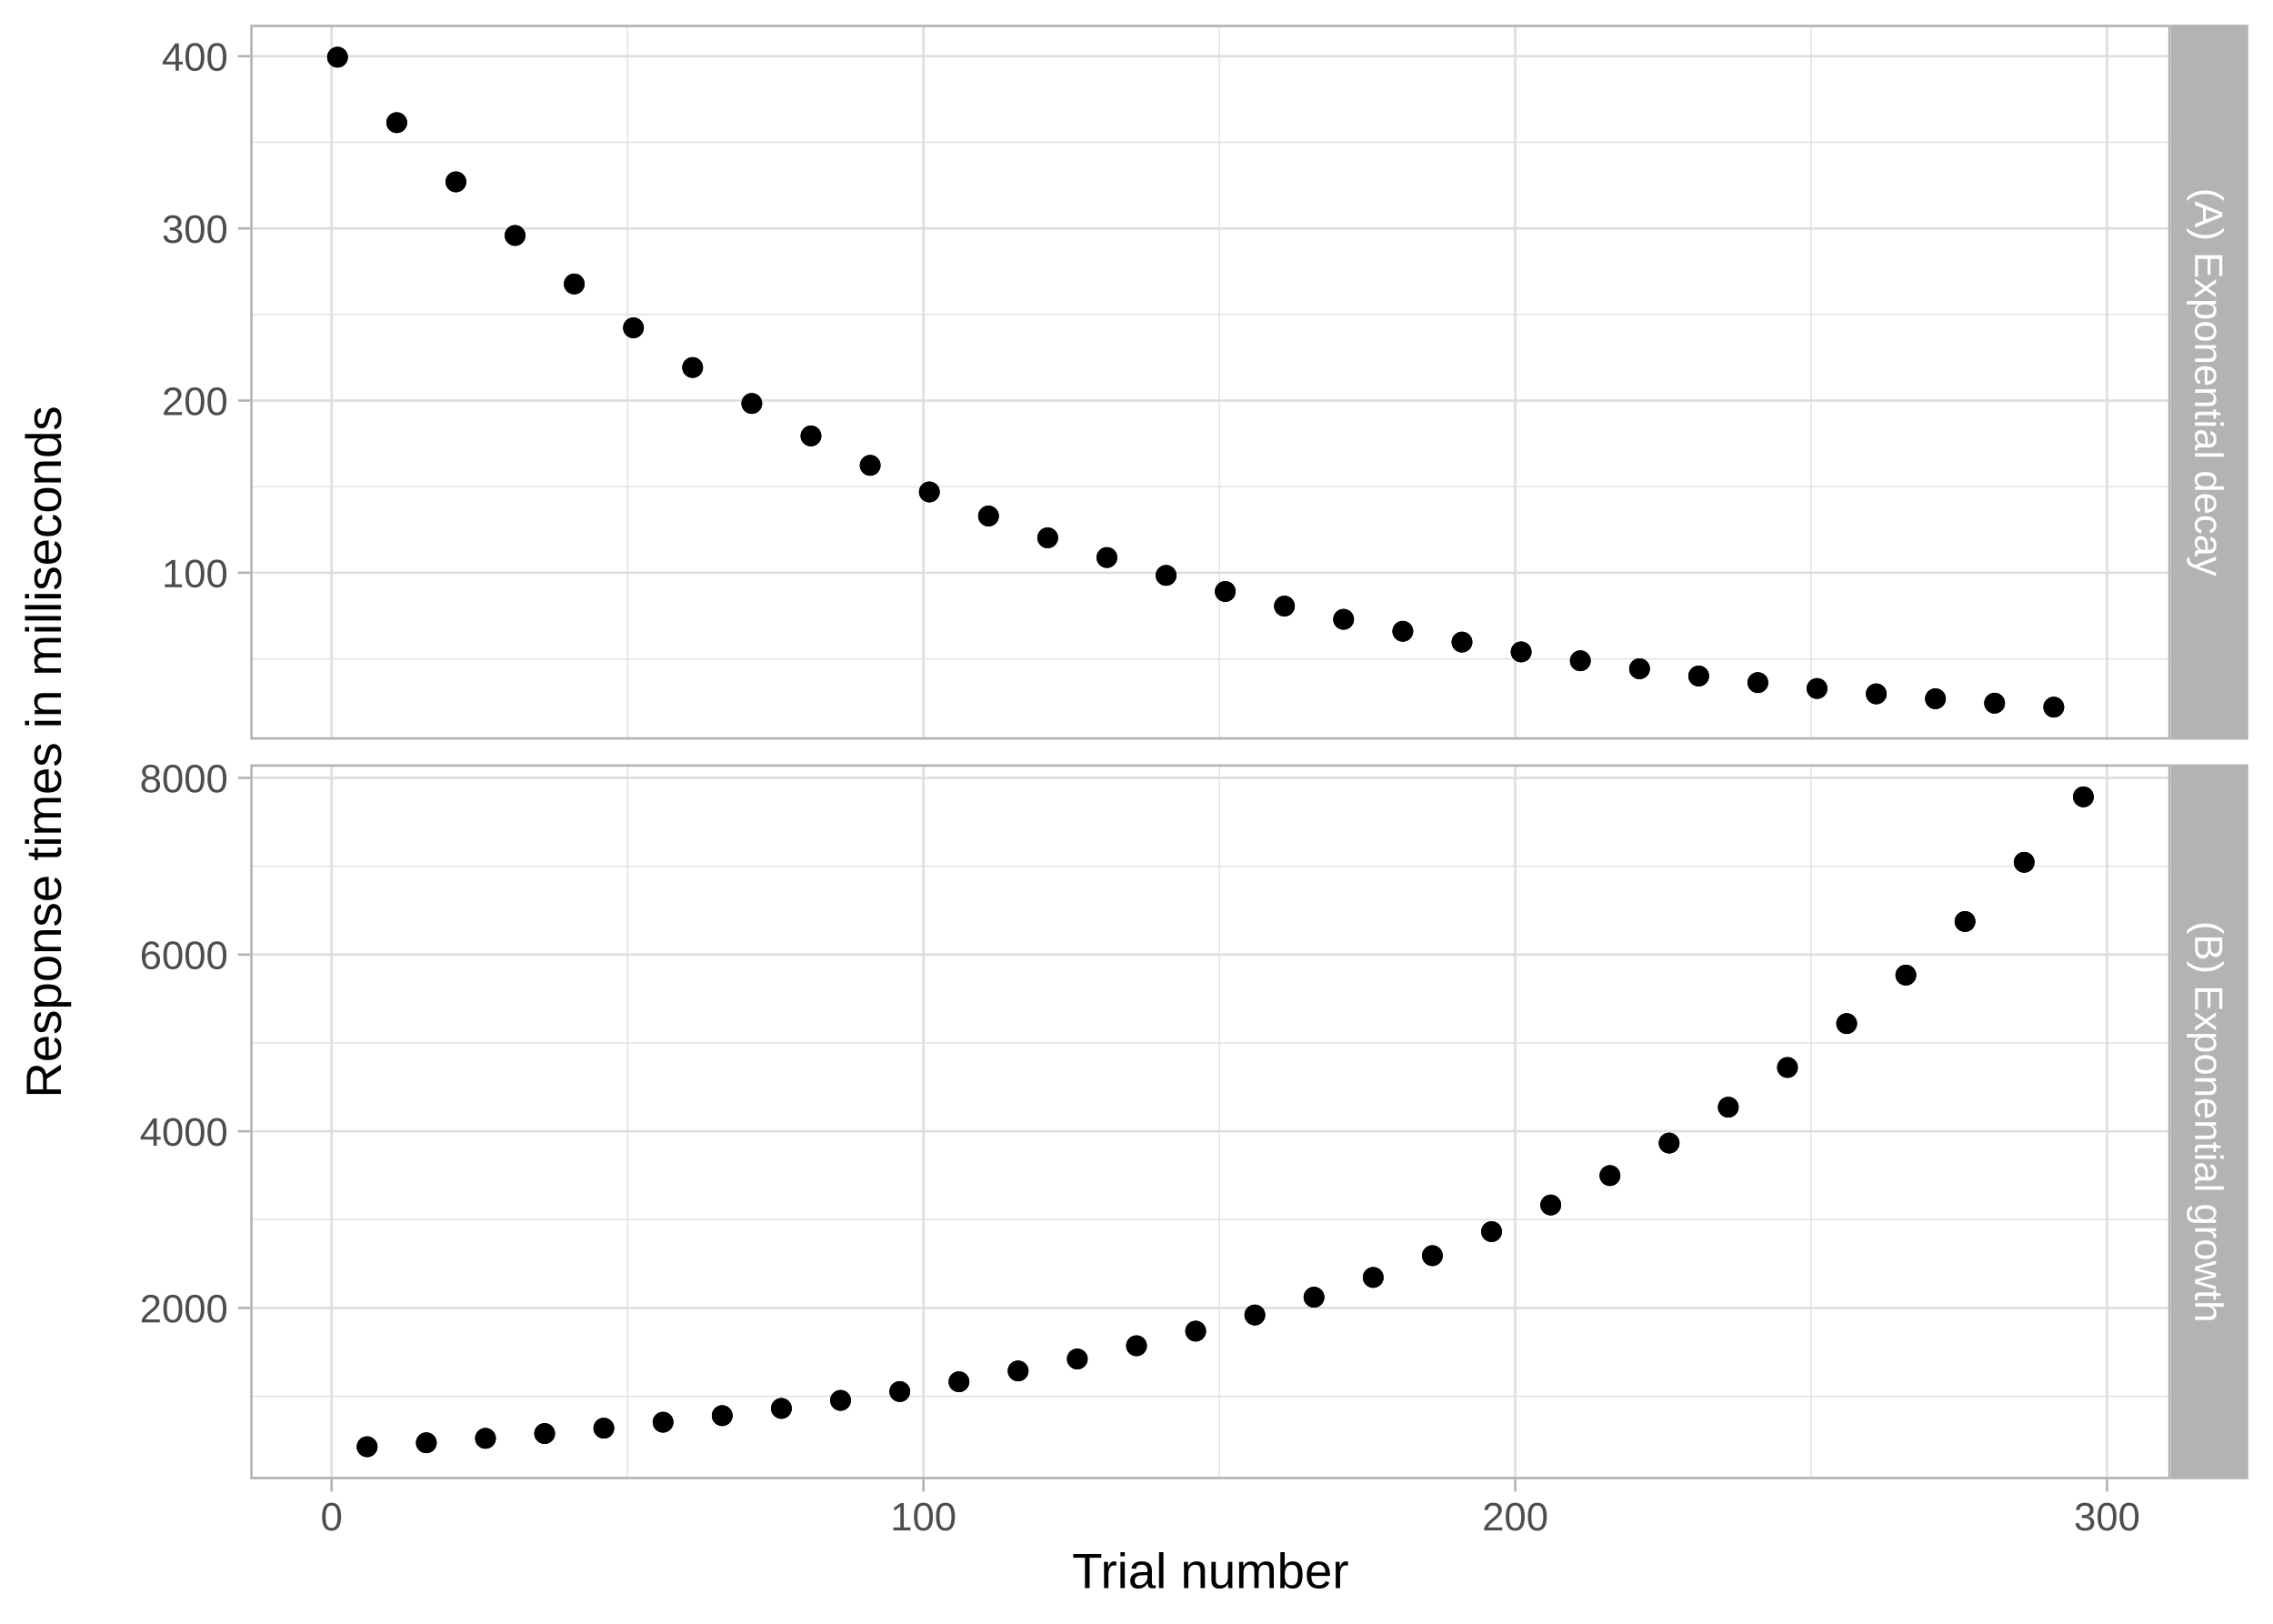
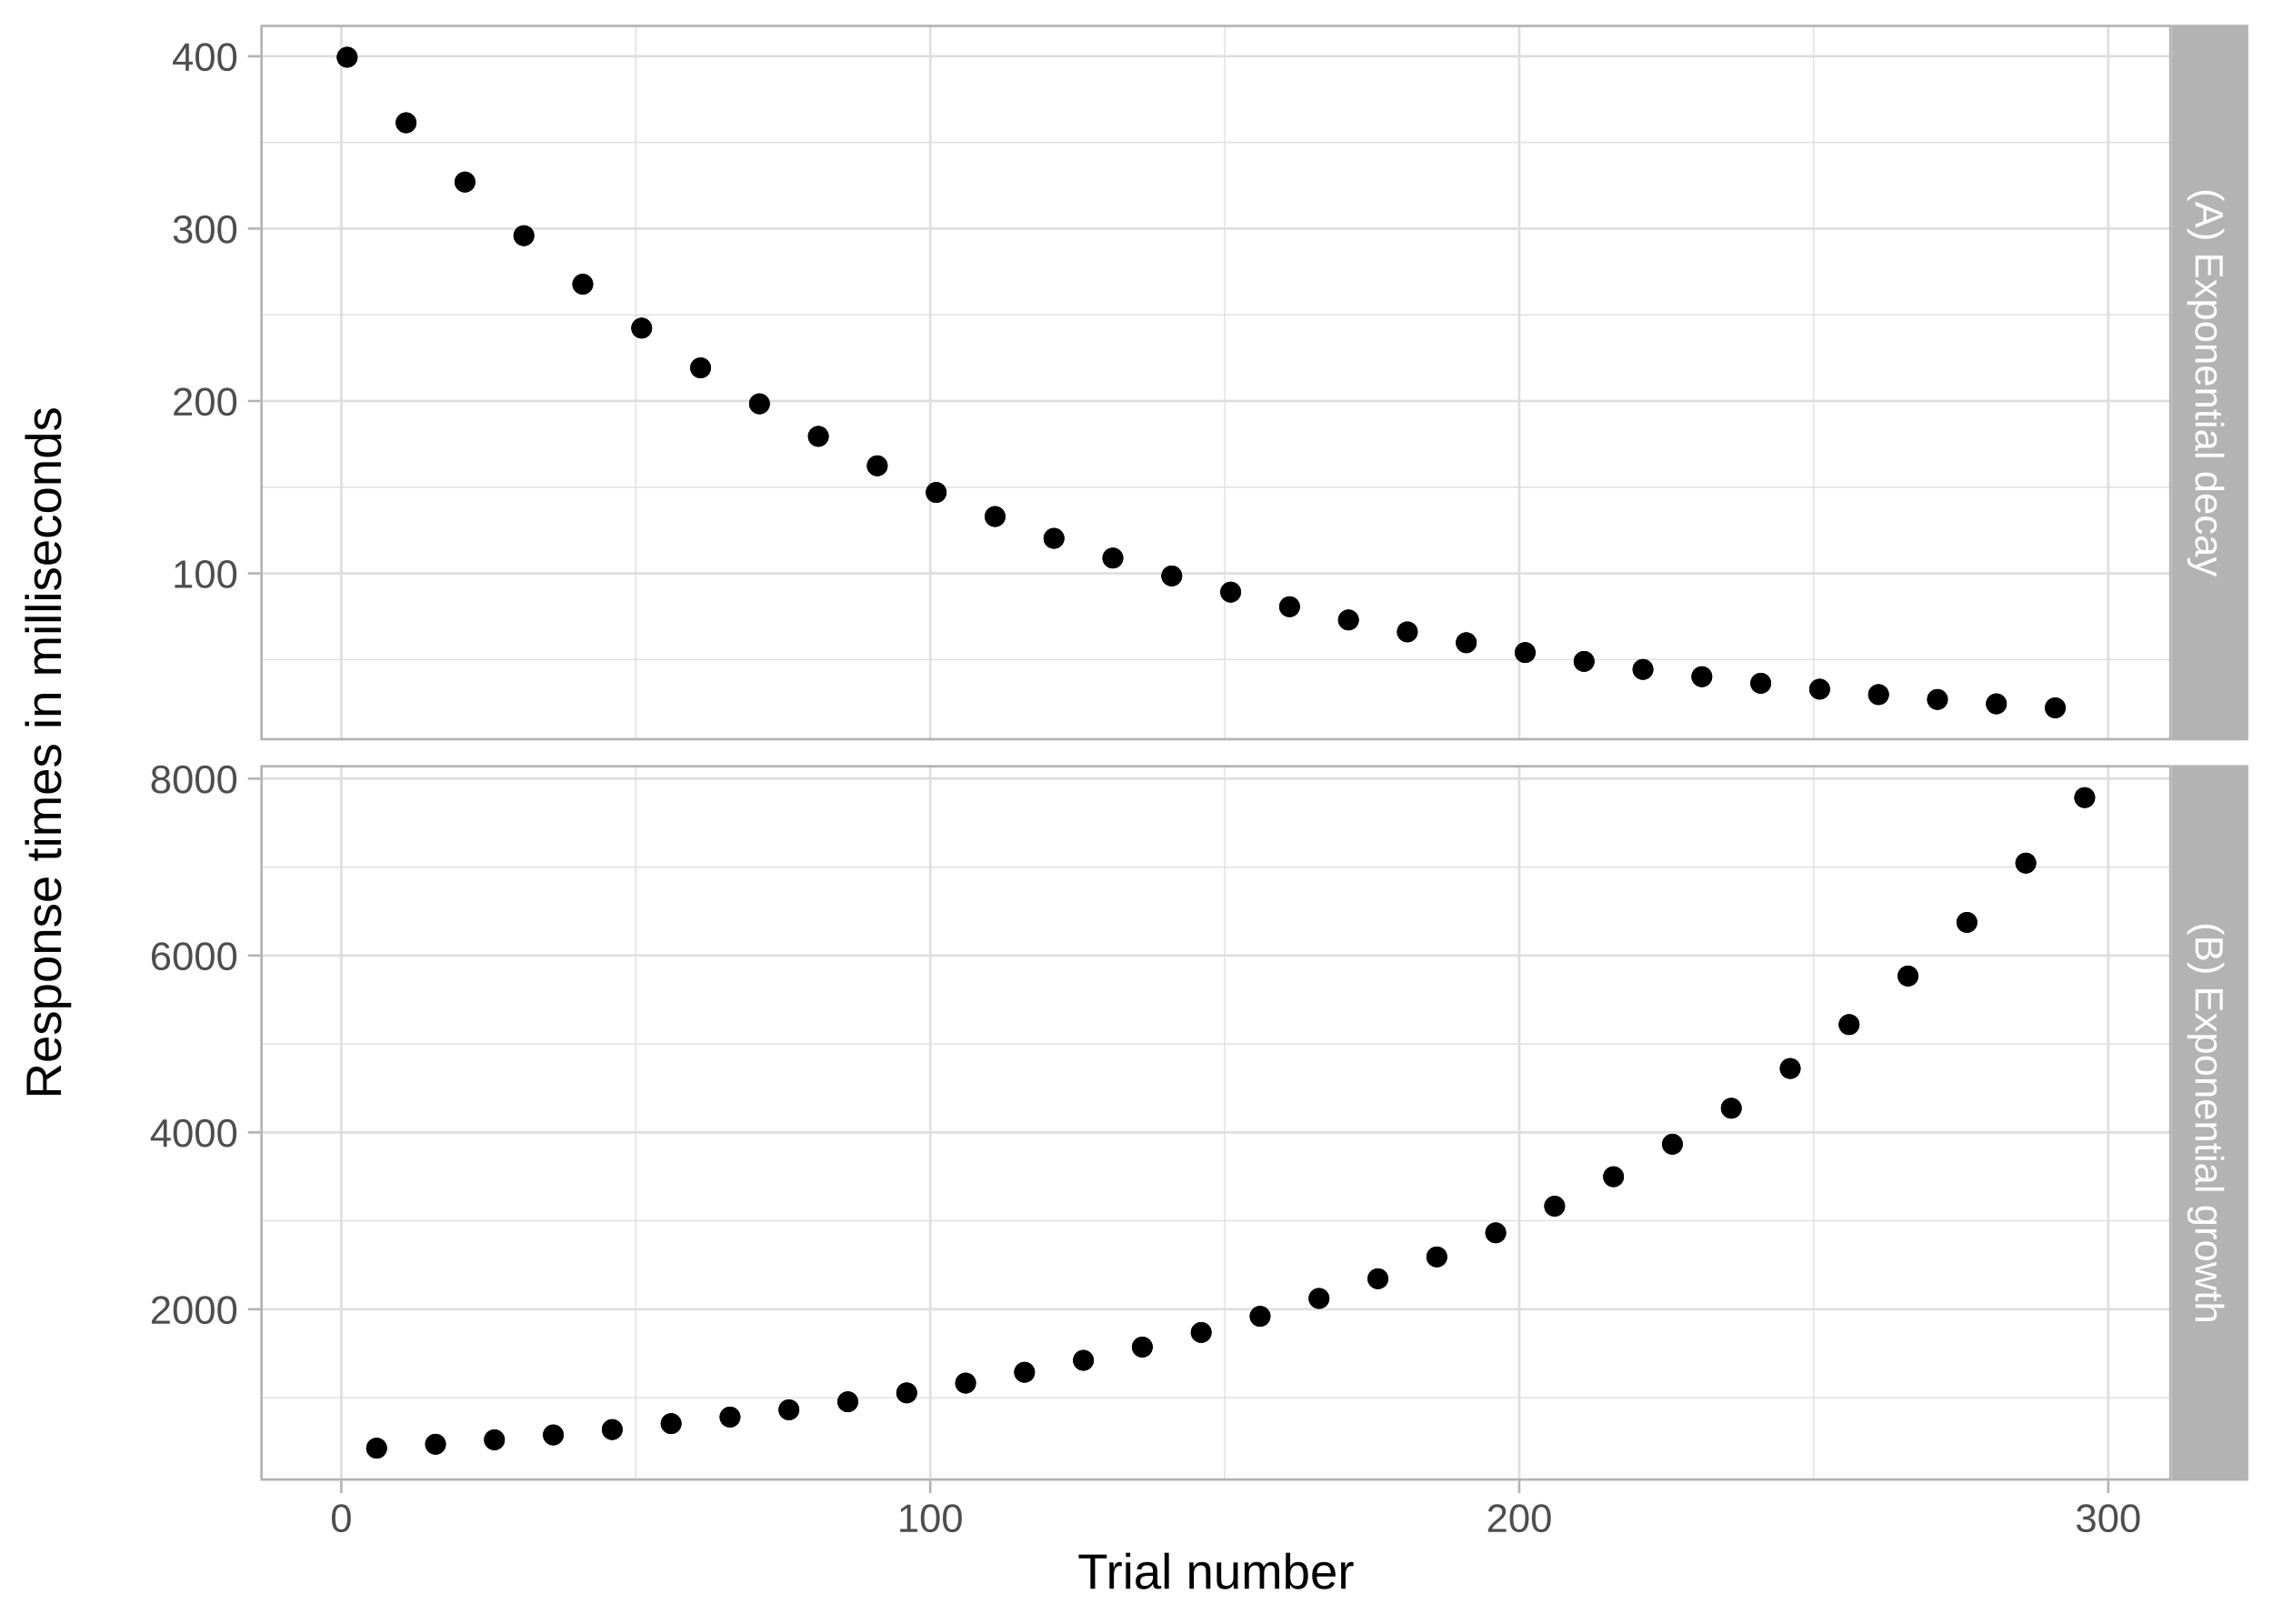
<svg xmlns="http://www.w3.org/2000/svg" class="svglite" width="504.00pt" height="360.00pt" viewBox="0 0 504.00 360.00">
  <defs>
    <style type="text/css">
    .svglite line, .svglite polyline, .svglite polygon, .svglite path, .svglite rect, .svglite circle {
      fill: none;
      stroke: #000000;
      stroke-linecap: round;
      stroke-linejoin: round;
      stroke-miterlimit: 10.00;
    }
    .svglite text {
      white-space: pre;
    }
  </style>
  </defs>
  <rect width="100%" height="100%" style="stroke: none; fill: #FFFFFF;" />
  <defs>
    <clipPath id="cpMC4wMHw1MDQuMDB8MC4wMHwzNjAuMDA=">
      <rect x="0.00" y="0.00" width="504.00" height="360.00" />
    </clipPath>
  </defs>
  <g clip-path="url(#cpMC4wMHw1MDQuMDB8MC4wMHwzNjAuMDA=)">
    <rect x="0.00" y="0.00" width="504.00" height="360.00" style="stroke-width: 1.07; stroke: #FFFFFF; fill: #FFFFFF;" />
  </g>
  <defs>
-     <clipPath id="cpNTUuNDl8NDgxLjMxfDUuNDh8MTYzLjk4">
-       <rect x="55.49" y="5.48" width="425.82" height="158.50" />
-     </clipPath>
-   </defs>
-   <g clip-path="url(#cpNTUuNDl8NDgxLjMxfDUuNDh8MTYzLjk4)">
-     <rect x="55.49" y="5.48" width="425.82" height="158.50" style="stroke-width: 1.07; stroke: none; fill: #FFFFFF;" />
-     <polyline points="55.49,146.08 481.31,146.08 " style="stroke-width: 0.27; stroke: #DEDEDE; stroke-linecap: butt;" />
-     <polyline points="55.49,107.90 481.31,107.90 " style="stroke-width: 0.27; stroke: #DEDEDE; stroke-linecap: butt;" />
-     <polyline points="55.49,69.73 481.31,69.73 " style="stroke-width: 0.27; stroke: #DEDEDE; stroke-linecap: butt;" />
-     <polyline points="55.49,31.55 481.31,31.55 " style="stroke-width: 0.27; stroke: #DEDEDE; stroke-linecap: butt;" />
-     <polyline points="139.14,163.98 139.14,5.48 " style="stroke-width: 0.27; stroke: #DEDEDE; stroke-linecap: butt;" />
-     <polyline points="270.37,163.98 270.37,5.48 " style="stroke-width: 0.27; stroke: #DEDEDE; stroke-linecap: butt;" />
-     <polyline points="401.59,163.98 401.59,5.48 " style="stroke-width: 0.27; stroke: #DEDEDE; stroke-linecap: butt;" />
-     <polyline points="55.49,126.99 481.31,126.99 " style="stroke-width: 0.53; stroke: #DEDEDE; stroke-linecap: butt;" />
-     <polyline points="55.49,88.81 481.31,88.81 " style="stroke-width: 0.53; stroke: #DEDEDE; stroke-linecap: butt;" />
-     <polyline points="55.49,50.64 481.31,50.64 " style="stroke-width: 0.53; stroke: #DEDEDE; stroke-linecap: butt;" />
-     <polyline points="55.49,12.46 481.31,12.46 " style="stroke-width: 0.53; stroke: #DEDEDE; stroke-linecap: butt;" />
-     <polyline points="73.53,163.98 73.53,5.48 " style="stroke-width: 0.53; stroke: #DEDEDE; stroke-linecap: butt;" />
-     <polyline points="204.76,163.98 204.76,5.48 " style="stroke-width: 0.53; stroke: #DEDEDE; stroke-linecap: butt;" />
-     <polyline points="335.98,163.98 335.98,5.48 " style="stroke-width: 0.53; stroke: #DEDEDE; stroke-linecap: butt;" />
-     <polyline points="467.20,163.98 467.20,5.48 " style="stroke-width: 0.53; stroke: #DEDEDE; stroke-linecap: butt;" />
-     <circle cx="74.84" cy="12.68" r="1.95" style="stroke-width: 0.71; fill: #000000;" />
-     <circle cx="87.97" cy="27.19" r="1.95" style="stroke-width: 0.71; fill: #000000;" />
-     <circle cx="101.09" cy="40.32" r="1.95" style="stroke-width: 0.71; fill: #000000;" />
-     <circle cx="114.21" cy="52.21" r="1.95" style="stroke-width: 0.71; fill: #000000;" />
-     <circle cx="127.33" cy="62.96" r="1.95" style="stroke-width: 0.71; fill: #000000;" />
-     <circle cx="140.46" cy="72.68" r="1.95" style="stroke-width: 0.71; fill: #000000;" />
-     <circle cx="153.58" cy="81.48" r="1.95" style="stroke-width: 0.71; fill: #000000;" />
-     <circle cx="166.70" cy="89.45" r="1.95" style="stroke-width: 0.71; fill: #000000;" />
-     <circle cx="179.82" cy="96.65" r="1.95" style="stroke-width: 0.71; fill: #000000;" />
-     <circle cx="192.95" cy="103.17" r="1.95" style="stroke-width: 0.71; fill: #000000;" />
-     <circle cx="206.07" cy="109.07" r="1.95" style="stroke-width: 0.71; fill: #000000;" />
-     <circle cx="219.19" cy="114.41" r="1.95" style="stroke-width: 0.71; fill: #000000;" />
-     <circle cx="232.31" cy="119.24" r="1.95" style="stroke-width: 0.71; fill: #000000;" />
-     <circle cx="245.44" cy="123.61" r="1.95" style="stroke-width: 0.71; fill: #000000;" />
-     <circle cx="258.56" cy="127.57" r="1.95" style="stroke-width: 0.71; fill: #000000;" />
-     <circle cx="271.68" cy="131.14" r="1.95" style="stroke-width: 0.71; fill: #000000;" />
-     <circle cx="284.80" cy="134.38" r="1.95" style="stroke-width: 0.71; fill: #000000;" />
-     <circle cx="297.92" cy="137.31" r="1.95" style="stroke-width: 0.71; fill: #000000;" />
-     <circle cx="311.05" cy="139.96" r="1.95" style="stroke-width: 0.71; fill: #000000;" />
-     <circle cx="324.17" cy="142.36" r="1.95" style="stroke-width: 0.71; fill: #000000;" />
-     <circle cx="337.29" cy="144.53" r="1.95" style="stroke-width: 0.71; fill: #000000;" />
-     <circle cx="350.41" cy="146.50" r="1.95" style="stroke-width: 0.71; fill: #000000;" />
-     <circle cx="363.54" cy="148.27" r="1.95" style="stroke-width: 0.71; fill: #000000;" />
-     <circle cx="376.66" cy="149.88" r="1.95" style="stroke-width: 0.71; fill: #000000;" />
-     <circle cx="389.78" cy="151.34" r="1.95" style="stroke-width: 0.71; fill: #000000;" />
-     <circle cx="402.90" cy="152.65" r="1.95" style="stroke-width: 0.71; fill: #000000;" />
-     <circle cx="416.03" cy="153.84" r="1.95" style="stroke-width: 0.71; fill: #000000;" />
-     <circle cx="429.15" cy="154.92" r="1.95" style="stroke-width: 0.71; fill: #000000;" />
-     <circle cx="442.27" cy="155.90" r="1.95" style="stroke-width: 0.71; fill: #000000;" />
-     <circle cx="455.39" cy="156.78" r="1.95" style="stroke-width: 0.71; fill: #000000;" />
-     <circle cx="74.84" cy="12.68" r="1.95" style="stroke-width: 0.71; fill: #000000;" />
-     <circle cx="87.97" cy="27.19" r="1.95" style="stroke-width: 0.71; fill: #000000;" />
-     <circle cx="101.09" cy="40.32" r="1.95" style="stroke-width: 0.71; fill: #000000;" />
-     <circle cx="114.21" cy="52.21" r="1.95" style="stroke-width: 0.71; fill: #000000;" />
-     <circle cx="127.33" cy="62.96" r="1.95" style="stroke-width: 0.71; fill: #000000;" />
-     <circle cx="140.46" cy="72.68" r="1.95" style="stroke-width: 0.71; fill: #000000;" />
-     <circle cx="153.58" cy="81.48" r="1.95" style="stroke-width: 0.71; fill: #000000;" />
-     <circle cx="166.70" cy="89.45" r="1.95" style="stroke-width: 0.71; fill: #000000;" />
-     <circle cx="179.82" cy="96.65" r="1.95" style="stroke-width: 0.71; fill: #000000;" />
-     <circle cx="192.95" cy="103.17" r="1.95" style="stroke-width: 0.71; fill: #000000;" />
-     <circle cx="206.07" cy="109.07" r="1.95" style="stroke-width: 0.71; fill: #000000;" />
-     <circle cx="219.19" cy="114.41" r="1.95" style="stroke-width: 0.71; fill: #000000;" />
-     <circle cx="232.31" cy="119.24" r="1.95" style="stroke-width: 0.71; fill: #000000;" />
-     <circle cx="245.44" cy="123.61" r="1.95" style="stroke-width: 0.71; fill: #000000;" />
-     <circle cx="258.56" cy="127.57" r="1.95" style="stroke-width: 0.71; fill: #000000;" />
-     <circle cx="271.68" cy="131.14" r="1.95" style="stroke-width: 0.71; fill: #000000;" />
-     <circle cx="284.80" cy="134.38" r="1.95" style="stroke-width: 0.71; fill: #000000;" />
-     <circle cx="297.92" cy="137.31" r="1.95" style="stroke-width: 0.71; fill: #000000;" />
-     <circle cx="311.05" cy="139.96" r="1.95" style="stroke-width: 0.71; fill: #000000;" />
-     <circle cx="324.17" cy="142.36" r="1.95" style="stroke-width: 0.71; fill: #000000;" />
-     <circle cx="337.29" cy="144.53" r="1.95" style="stroke-width: 0.71; fill: #000000;" />
-     <circle cx="350.41" cy="146.50" r="1.95" style="stroke-width: 0.71; fill: #000000;" />
-     <circle cx="363.54" cy="148.27" r="1.95" style="stroke-width: 0.71; fill: #000000;" />
-     <circle cx="376.66" cy="149.88" r="1.95" style="stroke-width: 0.71; fill: #000000;" />
-     <circle cx="389.78" cy="151.34" r="1.95" style="stroke-width: 0.71; fill: #000000;" />
-     <circle cx="402.90" cy="152.65" r="1.95" style="stroke-width: 0.71; fill: #000000;" />
-     <circle cx="416.03" cy="153.84" r="1.95" style="stroke-width: 0.71; fill: #000000;" />
-     <circle cx="429.15" cy="154.92" r="1.95" style="stroke-width: 0.71; fill: #000000;" />
-     <circle cx="442.27" cy="155.90" r="1.95" style="stroke-width: 0.71; fill: #000000;" />
-     <circle cx="455.39" cy="156.78" r="1.95" style="stroke-width: 0.71; fill: #000000;" />
-     <rect x="55.49" y="5.48" width="425.82" height="158.50" style="stroke-width: 1.07; stroke: #B3B3B3;" />
+     <clipPath id="cpNTcuNzJ8NDgxLjUxfDUuNDh8MTY0LjE1">
+       <rect x="57.72" y="5.48" width="423.79" height="158.67" />
+     </clipPath>
+   </defs>
+   <g clip-path="url(#cpNTcuNzJ8NDgxLjUxfDUuNDh8MTY0LjE1)">
+     <rect x="57.72" y="5.48" width="423.79" height="158.67" style="stroke-width: 1.07; stroke: none; fill: #FFFFFF;" />
+     <polyline points="57.72,146.23 481.51,146.23 " style="stroke-width: 0.27; stroke: #DEDEDE; stroke-linecap: butt;" />
+     <polyline points="57.72,108.01 481.51,108.01 " style="stroke-width: 0.27; stroke: #DEDEDE; stroke-linecap: butt;" />
+     <polyline points="57.72,69.79 481.51,69.79 " style="stroke-width: 0.27; stroke: #DEDEDE; stroke-linecap: butt;" />
+     <polyline points="57.72,31.58 481.51,31.58 " style="stroke-width: 0.27; stroke: #DEDEDE; stroke-linecap: butt;" />
+     <polyline points="140.97,164.15 140.97,5.48 " style="stroke-width: 0.27; stroke: #DEDEDE; stroke-linecap: butt;" />
+     <polyline points="271.57,164.15 271.57,5.48 " style="stroke-width: 0.27; stroke: #DEDEDE; stroke-linecap: butt;" />
+     <polyline points="402.17,164.15 402.17,5.48 " style="stroke-width: 0.27; stroke: #DEDEDE; stroke-linecap: butt;" />
+     <polyline points="57.72,127.12 481.51,127.12 " style="stroke-width: 0.53; stroke: #DEDEDE; stroke-linecap: butt;" />
+     <polyline points="57.72,88.90 481.51,88.90 " style="stroke-width: 0.53; stroke: #DEDEDE; stroke-linecap: butt;" />
+     <polyline points="57.72,50.68 481.51,50.68 " style="stroke-width: 0.53; stroke: #DEDEDE; stroke-linecap: butt;" />
+     <polyline points="57.72,12.47 481.51,12.47 " style="stroke-width: 0.53; stroke: #DEDEDE; stroke-linecap: butt;" />
+     <polyline points="75.68,164.15 75.68,5.48 " style="stroke-width: 0.53; stroke: #DEDEDE; stroke-linecap: butt;" />
+     <polyline points="206.27,164.15 206.27,5.48 " style="stroke-width: 0.53; stroke: #DEDEDE; stroke-linecap: butt;" />
+     <polyline points="336.87,164.15 336.87,5.48 " style="stroke-width: 0.53; stroke: #DEDEDE; stroke-linecap: butt;" />
+     <polyline points="467.47,164.15 467.47,5.48 " style="stroke-width: 0.53; stroke: #DEDEDE; stroke-linecap: butt;" />
+     <circle cx="76.98" cy="12.69" r="1.95" style="stroke-width: 0.71; fill: #000000;" />
+     <circle cx="90.04" cy="27.22" r="1.95" style="stroke-width: 0.71; fill: #000000;" />
+     <circle cx="103.10" cy="40.36" r="1.95" style="stroke-width: 0.71; fill: #000000;" />
+     <circle cx="116.16" cy="52.25" r="1.95" style="stroke-width: 0.71; fill: #000000;" />
+     <circle cx="129.22" cy="63.01" r="1.95" style="stroke-width: 0.71; fill: #000000;" />
+     <circle cx="142.28" cy="72.75" r="1.95" style="stroke-width: 0.71; fill: #000000;" />
+     <circle cx="155.34" cy="81.56" r="1.95" style="stroke-width: 0.71; fill: #000000;" />
+     <circle cx="168.40" cy="89.53" r="1.95" style="stroke-width: 0.71; fill: #000000;" />
+     <circle cx="181.46" cy="96.75" r="1.95" style="stroke-width: 0.71; fill: #000000;" />
+     <circle cx="194.52" cy="103.27" r="1.95" style="stroke-width: 0.71; fill: #000000;" />
+     <circle cx="207.58" cy="109.18" r="1.95" style="stroke-width: 0.71; fill: #000000;" />
+     <circle cx="220.64" cy="114.52" r="1.95" style="stroke-width: 0.71; fill: #000000;" />
+     <circle cx="233.70" cy="119.36" r="1.95" style="stroke-width: 0.71; fill: #000000;" />
+     <circle cx="246.76" cy="123.73" r="1.95" style="stroke-width: 0.71; fill: #000000;" />
+     <circle cx="259.82" cy="127.69" r="1.95" style="stroke-width: 0.71; fill: #000000;" />
+     <circle cx="272.88" cy="131.28" r="1.95" style="stroke-width: 0.71; fill: #000000;" />
+     <circle cx="285.94" cy="134.52" r="1.95" style="stroke-width: 0.71; fill: #000000;" />
+     <circle cx="299.00" cy="137.45" r="1.95" style="stroke-width: 0.71; fill: #000000;" />
+     <circle cx="312.06" cy="140.10" r="1.95" style="stroke-width: 0.71; fill: #000000;" />
+     <circle cx="325.12" cy="142.50" r="1.95" style="stroke-width: 0.71; fill: #000000;" />
+     <circle cx="338.18" cy="144.68" r="1.95" style="stroke-width: 0.71; fill: #000000;" />
+     <circle cx="351.24" cy="146.64" r="1.95" style="stroke-width: 0.71; fill: #000000;" />
+     <circle cx="364.30" cy="148.42" r="1.95" style="stroke-width: 0.71; fill: #000000;" />
+     <circle cx="377.36" cy="150.03" r="1.95" style="stroke-width: 0.71; fill: #000000;" />
+     <circle cx="390.42" cy="151.49" r="1.95" style="stroke-width: 0.71; fill: #000000;" />
+     <circle cx="403.48" cy="152.80" r="1.95" style="stroke-width: 0.71; fill: #000000;" />
+     <circle cx="416.54" cy="154.00" r="1.95" style="stroke-width: 0.71; fill: #000000;" />
+     <circle cx="429.60" cy="155.08" r="1.95" style="stroke-width: 0.71; fill: #000000;" />
+     <circle cx="442.66" cy="156.05" r="1.95" style="stroke-width: 0.71; fill: #000000;" />
+     <circle cx="455.72" cy="156.94" r="1.95" style="stroke-width: 0.71; fill: #000000;" />
+     <circle cx="76.98" cy="12.69" r="1.95" style="stroke-width: 0.71; fill: #000000;" />
+     <circle cx="90.04" cy="27.22" r="1.95" style="stroke-width: 0.71; fill: #000000;" />
+     <circle cx="103.10" cy="40.36" r="1.95" style="stroke-width: 0.71; fill: #000000;" />
+     <circle cx="116.16" cy="52.25" r="1.95" style="stroke-width: 0.71; fill: #000000;" />
+     <circle cx="129.22" cy="63.01" r="1.95" style="stroke-width: 0.71; fill: #000000;" />
+     <circle cx="142.28" cy="72.75" r="1.95" style="stroke-width: 0.71; fill: #000000;" />
+     <circle cx="155.34" cy="81.56" r="1.95" style="stroke-width: 0.71; fill: #000000;" />
+     <circle cx="168.40" cy="89.53" r="1.95" style="stroke-width: 0.71; fill: #000000;" />
+     <circle cx="181.46" cy="96.75" r="1.95" style="stroke-width: 0.71; fill: #000000;" />
+     <circle cx="194.52" cy="103.27" r="1.95" style="stroke-width: 0.71; fill: #000000;" />
+     <circle cx="207.58" cy="109.18" r="1.95" style="stroke-width: 0.71; fill: #000000;" />
+     <circle cx="220.64" cy="114.52" r="1.95" style="stroke-width: 0.71; fill: #000000;" />
+     <circle cx="233.70" cy="119.36" r="1.95" style="stroke-width: 0.71; fill: #000000;" />
+     <circle cx="246.76" cy="123.73" r="1.95" style="stroke-width: 0.71; fill: #000000;" />
+     <circle cx="259.82" cy="127.69" r="1.95" style="stroke-width: 0.71; fill: #000000;" />
+     <circle cx="272.88" cy="131.28" r="1.95" style="stroke-width: 0.71; fill: #000000;" />
+     <circle cx="285.94" cy="134.52" r="1.95" style="stroke-width: 0.71; fill: #000000;" />
+     <circle cx="299.00" cy="137.45" r="1.95" style="stroke-width: 0.71; fill: #000000;" />
+     <circle cx="312.06" cy="140.10" r="1.95" style="stroke-width: 0.71; fill: #000000;" />
+     <circle cx="325.12" cy="142.50" r="1.95" style="stroke-width: 0.71; fill: #000000;" />
+     <circle cx="338.18" cy="144.68" r="1.95" style="stroke-width: 0.71; fill: #000000;" />
+     <circle cx="351.24" cy="146.64" r="1.95" style="stroke-width: 0.71; fill: #000000;" />
+     <circle cx="364.30" cy="148.42" r="1.95" style="stroke-width: 0.71; fill: #000000;" />
+     <circle cx="377.36" cy="150.03" r="1.95" style="stroke-width: 0.71; fill: #000000;" />
+     <circle cx="390.42" cy="151.49" r="1.95" style="stroke-width: 0.71; fill: #000000;" />
+     <circle cx="403.48" cy="152.80" r="1.95" style="stroke-width: 0.71; fill: #000000;" />
+     <circle cx="416.54" cy="154.00" r="1.95" style="stroke-width: 0.71; fill: #000000;" />
+     <circle cx="429.60" cy="155.08" r="1.95" style="stroke-width: 0.71; fill: #000000;" />
+     <circle cx="442.66" cy="156.05" r="1.95" style="stroke-width: 0.71; fill: #000000;" />
+     <circle cx="455.72" cy="156.94" r="1.95" style="stroke-width: 0.71; fill: #000000;" />
+     <rect x="57.72" y="5.48" width="423.79" height="158.67" style="stroke-width: 1.07; stroke: #B3B3B3;" />
  </g>
  <g clip-path="url(#cpMC4wMHw1MDQuMDB8MC4wMHwzNjAuMDA=)">
</g>
  <defs>
-     <clipPath id="cpNTUuNDl8NDgxLjMxfDE2OS40NnwzMjcuOTc=">
-       <rect x="55.49" y="169.46" width="425.82" height="158.50" />
-     </clipPath>
-   </defs>
-   <g clip-path="url(#cpNTUuNDl8NDgxLjMxfDE2OS40NnwzMjcuOTc=)">
-     <rect x="55.49" y="169.46" width="425.82" height="158.50" style="stroke-width: 1.07; stroke: none; fill: #FFFFFF;" />
-     <polyline points="55.49,309.57 481.31,309.57 " style="stroke-width: 0.27; stroke: #DEDEDE; stroke-linecap: butt;" />
-     <polyline points="55.49,270.39 481.31,270.39 " style="stroke-width: 0.27; stroke: #DEDEDE; stroke-linecap: butt;" />
-     <polyline points="55.49,231.22 481.31,231.22 " style="stroke-width: 0.27; stroke: #DEDEDE; stroke-linecap: butt;" />
-     <polyline points="55.49,192.05 481.31,192.05 " style="stroke-width: 0.27; stroke: #DEDEDE; stroke-linecap: butt;" />
-     <polyline points="139.14,327.97 139.14,169.46 " style="stroke-width: 0.27; stroke: #DEDEDE; stroke-linecap: butt;" />
-     <polyline points="270.37,327.97 270.37,169.46 " style="stroke-width: 0.27; stroke: #DEDEDE; stroke-linecap: butt;" />
-     <polyline points="401.59,327.97 401.59,169.46 " style="stroke-width: 0.27; stroke: #DEDEDE; stroke-linecap: butt;" />
-     <polyline points="55.49,289.98 481.31,289.98 " style="stroke-width: 0.53; stroke: #DEDEDE; stroke-linecap: butt;" />
-     <polyline points="55.49,250.81 481.31,250.81 " style="stroke-width: 0.53; stroke: #DEDEDE; stroke-linecap: butt;" />
-     <polyline points="55.49,211.64 481.31,211.64 " style="stroke-width: 0.53; stroke: #DEDEDE; stroke-linecap: butt;" />
-     <polyline points="55.49,172.46 481.31,172.46 " style="stroke-width: 0.53; stroke: #DEDEDE; stroke-linecap: butt;" />
-     <polyline points="73.53,327.97 73.53,169.46 " style="stroke-width: 0.53; stroke: #DEDEDE; stroke-linecap: butt;" />
-     <polyline points="204.76,327.97 204.76,169.46 " style="stroke-width: 0.53; stroke: #DEDEDE; stroke-linecap: butt;" />
-     <polyline points="335.98,327.97 335.98,169.46 " style="stroke-width: 0.53; stroke: #DEDEDE; stroke-linecap: butt;" />
-     <polyline points="467.20,327.97 467.20,169.46 " style="stroke-width: 0.53; stroke: #DEDEDE; stroke-linecap: butt;" />
-     <circle cx="81.40" cy="320.76" r="1.95" style="stroke-width: 0.71; fill: #000000;" />
-     <circle cx="94.53" cy="319.88" r="1.95" style="stroke-width: 0.71; fill: #000000;" />
-     <circle cx="107.65" cy="318.90" r="1.95" style="stroke-width: 0.71; fill: #000000;" />
-     <circle cx="120.77" cy="317.83" r="1.95" style="stroke-width: 0.71; fill: #000000;" />
-     <circle cx="133.89" cy="316.64" r="1.95" style="stroke-width: 0.71; fill: #000000;" />
-     <circle cx="147.02" cy="315.32" r="1.95" style="stroke-width: 0.71; fill: #000000;" />
-     <circle cx="160.14" cy="313.86" r="1.95" style="stroke-width: 0.71; fill: #000000;" />
-     <circle cx="173.26" cy="312.26" r="1.95" style="stroke-width: 0.71; fill: #000000;" />
-     <circle cx="186.38" cy="310.48" r="1.95" style="stroke-width: 0.71; fill: #000000;" />
-     <circle cx="199.51" cy="308.52" r="1.95" style="stroke-width: 0.71; fill: #000000;" />
-     <circle cx="212.63" cy="306.35" r="1.95" style="stroke-width: 0.71; fill: #000000;" />
-     <circle cx="225.75" cy="303.95" r="1.95" style="stroke-width: 0.71; fill: #000000;" />
-     <circle cx="238.87" cy="301.30" r="1.95" style="stroke-width: 0.71; fill: #000000;" />
-     <circle cx="252.00" cy="298.37" r="1.95" style="stroke-width: 0.71; fill: #000000;" />
-     <circle cx="265.12" cy="295.13" r="1.95" style="stroke-width: 0.71; fill: #000000;" />
-     <circle cx="278.24" cy="291.55" r="1.95" style="stroke-width: 0.71; fill: #000000;" />
-     <circle cx="291.36" cy="287.60" r="1.95" style="stroke-width: 0.71; fill: #000000;" />
-     <circle cx="304.49" cy="283.22" r="1.95" style="stroke-width: 0.71; fill: #000000;" />
-     <circle cx="317.61" cy="278.39" r="1.95" style="stroke-width: 0.71; fill: #000000;" />
-     <circle cx="330.73" cy="273.06" r="1.95" style="stroke-width: 0.71; fill: #000000;" />
-     <circle cx="343.85" cy="267.16" r="1.95" style="stroke-width: 0.71; fill: #000000;" />
-     <circle cx="356.98" cy="260.64" r="1.95" style="stroke-width: 0.71; fill: #000000;" />
-     <circle cx="370.10" cy="253.43" r="1.95" style="stroke-width: 0.71; fill: #000000;" />
-     <circle cx="383.22" cy="245.47" r="1.95" style="stroke-width: 0.71; fill: #000000;" />
-     <circle cx="396.34" cy="236.67" r="1.95" style="stroke-width: 0.71; fill: #000000;" />
-     <circle cx="409.47" cy="226.94" r="1.95" style="stroke-width: 0.71; fill: #000000;" />
-     <circle cx="422.59" cy="216.19" r="1.95" style="stroke-width: 0.71; fill: #000000;" />
-     <circle cx="435.71" cy="204.31" r="1.95" style="stroke-width: 0.71; fill: #000000;" />
-     <circle cx="448.83" cy="191.18" r="1.95" style="stroke-width: 0.71; fill: #000000;" />
-     <circle cx="461.96" cy="176.67" r="1.95" style="stroke-width: 0.71; fill: #000000;" />
-     <circle cx="81.40" cy="320.76" r="1.95" style="stroke-width: 0.71; fill: #000000;" />
-     <circle cx="94.53" cy="319.88" r="1.95" style="stroke-width: 0.71; fill: #000000;" />
-     <circle cx="107.65" cy="318.90" r="1.95" style="stroke-width: 0.71; fill: #000000;" />
-     <circle cx="120.77" cy="317.83" r="1.95" style="stroke-width: 0.71; fill: #000000;" />
-     <circle cx="133.89" cy="316.64" r="1.95" style="stroke-width: 0.71; fill: #000000;" />
-     <circle cx="147.02" cy="315.32" r="1.95" style="stroke-width: 0.71; fill: #000000;" />
-     <circle cx="160.14" cy="313.86" r="1.95" style="stroke-width: 0.71; fill: #000000;" />
-     <circle cx="173.26" cy="312.26" r="1.95" style="stroke-width: 0.71; fill: #000000;" />
-     <circle cx="186.38" cy="310.48" r="1.95" style="stroke-width: 0.71; fill: #000000;" />
-     <circle cx="199.51" cy="308.52" r="1.95" style="stroke-width: 0.71; fill: #000000;" />
-     <circle cx="212.63" cy="306.35" r="1.95" style="stroke-width: 0.71; fill: #000000;" />
-     <circle cx="225.75" cy="303.95" r="1.95" style="stroke-width: 0.71; fill: #000000;" />
-     <circle cx="238.87" cy="301.30" r="1.95" style="stroke-width: 0.71; fill: #000000;" />
-     <circle cx="252.00" cy="298.37" r="1.95" style="stroke-width: 0.71; fill: #000000;" />
-     <circle cx="265.12" cy="295.13" r="1.95" style="stroke-width: 0.71; fill: #000000;" />
-     <circle cx="278.24" cy="291.55" r="1.95" style="stroke-width: 0.71; fill: #000000;" />
-     <circle cx="291.36" cy="287.60" r="1.95" style="stroke-width: 0.71; fill: #000000;" />
-     <circle cx="304.49" cy="283.22" r="1.95" style="stroke-width: 0.71; fill: #000000;" />
-     <circle cx="317.61" cy="278.39" r="1.95" style="stroke-width: 0.71; fill: #000000;" />
-     <circle cx="330.73" cy="273.06" r="1.95" style="stroke-width: 0.71; fill: #000000;" />
-     <circle cx="343.85" cy="267.16" r="1.95" style="stroke-width: 0.71; fill: #000000;" />
-     <circle cx="356.98" cy="260.64" r="1.95" style="stroke-width: 0.71; fill: #000000;" />
-     <circle cx="370.10" cy="253.43" r="1.95" style="stroke-width: 0.71; fill: #000000;" />
-     <circle cx="383.22" cy="245.47" r="1.95" style="stroke-width: 0.71; fill: #000000;" />
-     <circle cx="396.34" cy="236.67" r="1.95" style="stroke-width: 0.71; fill: #000000;" />
-     <circle cx="409.47" cy="226.94" r="1.95" style="stroke-width: 0.71; fill: #000000;" />
-     <circle cx="422.59" cy="216.19" r="1.95" style="stroke-width: 0.71; fill: #000000;" />
-     <circle cx="435.71" cy="204.31" r="1.95" style="stroke-width: 0.71; fill: #000000;" />
-     <circle cx="448.83" cy="191.18" r="1.95" style="stroke-width: 0.71; fill: #000000;" />
-     <circle cx="461.96" cy="176.67" r="1.95" style="stroke-width: 0.71; fill: #000000;" />
-     <rect x="55.49" y="169.46" width="425.82" height="158.50" style="stroke-width: 1.07; stroke: #B3B3B3;" />
+     <clipPath id="cpNTcuNzJ8NDgxLjUxfDE2OS42M3wzMjguMjk=">
+       <rect x="57.72" y="169.63" width="423.79" height="158.67" />
+     </clipPath>
+   </defs>
+   <g clip-path="url(#cpNTcuNzJ8NDgxLjUxfDE2OS42M3wzMjguMjk=)">
+     <rect x="57.72" y="169.63" width="423.79" height="158.67" style="stroke-width: 1.07; stroke: none; fill: #FFFFFF;" />
+     <polyline points="57.72,309.88 481.51,309.88 " style="stroke-width: 0.27; stroke: #DEDEDE; stroke-linecap: butt;" />
+     <polyline points="57.72,270.66 481.51,270.66 " style="stroke-width: 0.27; stroke: #DEDEDE; stroke-linecap: butt;" />
+     <polyline points="57.72,231.45 481.51,231.45 " style="stroke-width: 0.27; stroke: #DEDEDE; stroke-linecap: butt;" />
+     <polyline points="57.72,192.24 481.51,192.24 " style="stroke-width: 0.27; stroke: #DEDEDE; stroke-linecap: butt;" />
+     <polyline points="140.97,328.29 140.97,169.63 " style="stroke-width: 0.27; stroke: #DEDEDE; stroke-linecap: butt;" />
+     <polyline points="271.57,328.29 271.57,169.63 " style="stroke-width: 0.27; stroke: #DEDEDE; stroke-linecap: butt;" />
+     <polyline points="402.17,328.29 402.17,169.63 " style="stroke-width: 0.27; stroke: #DEDEDE; stroke-linecap: butt;" />
+     <polyline points="57.72,290.27 481.51,290.27 " style="stroke-width: 0.53; stroke: #DEDEDE; stroke-linecap: butt;" />
+     <polyline points="57.72,251.06 481.51,251.06 " style="stroke-width: 0.53; stroke: #DEDEDE; stroke-linecap: butt;" />
+     <polyline points="57.72,211.84 481.51,211.84 " style="stroke-width: 0.53; stroke: #DEDEDE; stroke-linecap: butt;" />
+     <polyline points="57.72,172.63 481.51,172.63 " style="stroke-width: 0.53; stroke: #DEDEDE; stroke-linecap: butt;" />
+     <polyline points="75.68,328.29 75.68,169.63 " style="stroke-width: 0.53; stroke: #DEDEDE; stroke-linecap: butt;" />
+     <polyline points="206.27,328.29 206.27,169.63 " style="stroke-width: 0.53; stroke: #DEDEDE; stroke-linecap: butt;" />
+     <polyline points="336.87,328.29 336.87,169.63 " style="stroke-width: 0.53; stroke: #DEDEDE; stroke-linecap: butt;" />
+     <polyline points="467.47,328.29 467.47,169.63 " style="stroke-width: 0.53; stroke: #DEDEDE; stroke-linecap: butt;" />
+     <circle cx="83.51" cy="321.08" r="1.95" style="stroke-width: 0.71; fill: #000000;" />
+     <circle cx="96.57" cy="320.20" r="1.95" style="stroke-width: 0.71; fill: #000000;" />
+     <circle cx="109.63" cy="319.22" r="1.95" style="stroke-width: 0.71; fill: #000000;" />
+     <circle cx="122.69" cy="318.14" r="1.95" style="stroke-width: 0.71; fill: #000000;" />
+     <circle cx="135.75" cy="316.95" r="1.95" style="stroke-width: 0.71; fill: #000000;" />
+     <circle cx="148.81" cy="315.63" r="1.95" style="stroke-width: 0.71; fill: #000000;" />
+     <circle cx="161.87" cy="314.18" r="1.95" style="stroke-width: 0.71; fill: #000000;" />
+     <circle cx="174.93" cy="312.57" r="1.95" style="stroke-width: 0.71; fill: #000000;" />
+     <circle cx="187.99" cy="310.79" r="1.95" style="stroke-width: 0.71; fill: #000000;" />
+     <circle cx="201.05" cy="308.82" r="1.95" style="stroke-width: 0.71; fill: #000000;" />
+     <circle cx="214.11" cy="306.65" r="1.95" style="stroke-width: 0.71; fill: #000000;" />
+     <circle cx="227.17" cy="304.25" r="1.95" style="stroke-width: 0.71; fill: #000000;" />
+     <circle cx="240.23" cy="301.60" r="1.95" style="stroke-width: 0.71; fill: #000000;" />
+     <circle cx="253.29" cy="298.66" r="1.95" style="stroke-width: 0.71; fill: #000000;" />
+     <circle cx="266.35" cy="295.42" r="1.95" style="stroke-width: 0.71; fill: #000000;" />
+     <circle cx="279.41" cy="291.84" r="1.95" style="stroke-width: 0.71; fill: #000000;" />
+     <circle cx="292.47" cy="287.88" r="1.95" style="stroke-width: 0.71; fill: #000000;" />
+     <circle cx="305.53" cy="283.51" r="1.95" style="stroke-width: 0.71; fill: #000000;" />
+     <circle cx="318.59" cy="278.67" r="1.95" style="stroke-width: 0.71; fill: #000000;" />
+     <circle cx="331.65" cy="273.33" r="1.95" style="stroke-width: 0.71; fill: #000000;" />
+     <circle cx="344.71" cy="267.42" r="1.95" style="stroke-width: 0.71; fill: #000000;" />
+     <circle cx="357.77" cy="260.89" r="1.95" style="stroke-width: 0.71; fill: #000000;" />
+     <circle cx="370.83" cy="253.68" r="1.95" style="stroke-width: 0.71; fill: #000000;" />
+     <circle cx="383.89" cy="245.71" r="1.95" style="stroke-width: 0.71; fill: #000000;" />
+     <circle cx="396.95" cy="236.90" r="1.95" style="stroke-width: 0.71; fill: #000000;" />
+     <circle cx="410.01" cy="227.16" r="1.95" style="stroke-width: 0.71; fill: #000000;" />
+     <circle cx="423.07" cy="216.40" r="1.95" style="stroke-width: 0.71; fill: #000000;" />
+     <circle cx="436.13" cy="204.51" r="1.95" style="stroke-width: 0.71; fill: #000000;" />
+     <circle cx="449.19" cy="191.36" r="1.95" style="stroke-width: 0.71; fill: #000000;" />
+     <circle cx="462.25" cy="176.84" r="1.95" style="stroke-width: 0.71; fill: #000000;" />
+     <circle cx="83.51" cy="321.08" r="1.95" style="stroke-width: 0.71; fill: #000000;" />
+     <circle cx="96.57" cy="320.20" r="1.95" style="stroke-width: 0.71; fill: #000000;" />
+     <circle cx="109.63" cy="319.22" r="1.95" style="stroke-width: 0.71; fill: #000000;" />
+     <circle cx="122.69" cy="318.14" r="1.95" style="stroke-width: 0.71; fill: #000000;" />
+     <circle cx="135.75" cy="316.95" r="1.95" style="stroke-width: 0.71; fill: #000000;" />
+     <circle cx="148.81" cy="315.63" r="1.95" style="stroke-width: 0.71; fill: #000000;" />
+     <circle cx="161.87" cy="314.18" r="1.95" style="stroke-width: 0.71; fill: #000000;" />
+     <circle cx="174.93" cy="312.57" r="1.95" style="stroke-width: 0.71; fill: #000000;" />
+     <circle cx="187.99" cy="310.79" r="1.95" style="stroke-width: 0.71; fill: #000000;" />
+     <circle cx="201.05" cy="308.82" r="1.95" style="stroke-width: 0.71; fill: #000000;" />
+     <circle cx="214.11" cy="306.65" r="1.95" style="stroke-width: 0.71; fill: #000000;" />
+     <circle cx="227.17" cy="304.25" r="1.95" style="stroke-width: 0.71; fill: #000000;" />
+     <circle cx="240.23" cy="301.60" r="1.95" style="stroke-width: 0.71; fill: #000000;" />
+     <circle cx="253.29" cy="298.66" r="1.95" style="stroke-width: 0.71; fill: #000000;" />
+     <circle cx="266.35" cy="295.42" r="1.95" style="stroke-width: 0.71; fill: #000000;" />
+     <circle cx="279.41" cy="291.84" r="1.95" style="stroke-width: 0.71; fill: #000000;" />
+     <circle cx="292.47" cy="287.88" r="1.95" style="stroke-width: 0.71; fill: #000000;" />
+     <circle cx="305.53" cy="283.51" r="1.95" style="stroke-width: 0.71; fill: #000000;" />
+     <circle cx="318.59" cy="278.67" r="1.95" style="stroke-width: 0.71; fill: #000000;" />
+     <circle cx="331.65" cy="273.33" r="1.95" style="stroke-width: 0.71; fill: #000000;" />
+     <circle cx="344.71" cy="267.42" r="1.95" style="stroke-width: 0.71; fill: #000000;" />
+     <circle cx="357.77" cy="260.89" r="1.95" style="stroke-width: 0.71; fill: #000000;" />
+     <circle cx="370.83" cy="253.68" r="1.95" style="stroke-width: 0.71; fill: #000000;" />
+     <circle cx="383.89" cy="245.71" r="1.95" style="stroke-width: 0.71; fill: #000000;" />
+     <circle cx="396.95" cy="236.90" r="1.95" style="stroke-width: 0.71; fill: #000000;" />
+     <circle cx="410.01" cy="227.16" r="1.95" style="stroke-width: 0.71; fill: #000000;" />
+     <circle cx="423.07" cy="216.40" r="1.95" style="stroke-width: 0.71; fill: #000000;" />
+     <circle cx="436.13" cy="204.51" r="1.95" style="stroke-width: 0.71; fill: #000000;" />
+     <circle cx="449.19" cy="191.36" r="1.95" style="stroke-width: 0.71; fill: #000000;" />
+     <circle cx="462.25" cy="176.84" r="1.95" style="stroke-width: 0.71; fill: #000000;" />
+     <rect x="57.72" y="169.63" width="423.79" height="158.67" style="stroke-width: 1.07; stroke: #B3B3B3;" />
  </g>
  <g clip-path="url(#cpMC4wMHw1MDQuMDB8MC4wMHwzNjAuMDA=)">
</g>
  <defs>
-     <clipPath id="cpNDgxLjMxfDQ5OC41Mnw1LjQ4fDE2My45OA==">
-       <rect x="481.31" y="5.48" width="17.21" height="158.50" />
-     </clipPath>
-   </defs>
-   <g clip-path="url(#cpNDgxLjMxfDQ5OC41Mnw1LjQ4fDE2My45OA==)">
-     <rect x="481.31" y="5.48" width="17.21" height="158.50" style="stroke-width: 1.07; stroke: none; fill: #B3B3B3;" />
-     <text transform="translate(486.71,84.73) rotate(90)" text-anchor="middle" style="font-size: 8.80px;fill: #FFFFFF; font-family: &quot;Arimo&quot;;" textLength="96.95px" lengthAdjust="spacingAndGlyphs">(A) Exponential decay</text>
+     <clipPath id="cpNDgxLjUxfDQ5OC41Mnw1LjQ4fDE2NC4xNQ==">
+       <rect x="481.51" y="5.48" width="17.01" height="158.67" />
+     </clipPath>
+   </defs>
+   <g clip-path="url(#cpNDgxLjUxfDQ5OC41Mnw1LjQ4fDE2NC4xNQ==)">
+     <rect x="481.51" y="5.48" width="17.01" height="158.67" style="stroke-width: 1.07; stroke: none; fill: #B3B3B3;" />
+     <text transform="translate(486.81,84.81) rotate(90)" text-anchor="middle" style="font-size: 8.80px;fill: #FFFFFF; font-family: &quot;Arimo&quot;;" textLength="96.95px" lengthAdjust="spacingAndGlyphs">(A) Exponential decay</text>
  </g>
  <g clip-path="url(#cpMC4wMHw1MDQuMDB8MC4wMHwzNjAuMDA=)">
</g>
  <defs>
-     <clipPath id="cpNDgxLjMxfDQ5OC41MnwxNjkuNDZ8MzI3Ljk3">
-       <rect x="481.31" y="169.46" width="17.21" height="158.50" />
-     </clipPath>
-   </defs>
-   <g clip-path="url(#cpNDgxLjMxfDQ5OC41MnwxNjkuNDZ8MzI3Ljk3)">
-     <rect x="481.31" y="169.46" width="17.21" height="158.50" style="stroke-width: 1.07; stroke: none; fill: #B3B3B3;" />
-     <text transform="translate(486.71,248.71) rotate(90)" text-anchor="middle" style="font-size: 8.80px;fill: #FFFFFF; font-family: &quot;Arimo&quot;;" textLength="101.13px" lengthAdjust="spacingAndGlyphs">(B) Exponential growth</text>
-   </g>
-   <g clip-path="url(#cpMC4wMHw1MDQuMDB8MC4wMHwzNjAuMDA=)">
-     <polyline points="73.53,330.71 73.53,327.97 " style="stroke-width: 0.53; stroke: #B3B3B3; stroke-linecap: butt;" />
-     <polyline points="204.76,330.71 204.76,327.97 " style="stroke-width: 0.53; stroke: #B3B3B3; stroke-linecap: butt;" />
-     <polyline points="335.98,330.71 335.98,327.97 " style="stroke-width: 0.53; stroke: #B3B3B3; stroke-linecap: butt;" />
-     <polyline points="467.20,330.71 467.20,327.97 " style="stroke-width: 0.53; stroke: #B3B3B3; stroke-linecap: butt;" />
-     <text x="73.53" y="339.31" text-anchor="middle" style="font-size: 8.80px;fill: #4D4D4D; font-family: &quot;Arimo&quot;;" textLength="5.59px" lengthAdjust="spacingAndGlyphs">0</text>
-     <text x="204.76" y="339.31" text-anchor="middle" style="font-size: 8.80px;fill: #4D4D4D; font-family: &quot;Arimo&quot;;" textLength="16.78px" lengthAdjust="spacingAndGlyphs">100</text>
-     <text x="335.98" y="339.31" text-anchor="middle" style="font-size: 8.80px;fill: #4D4D4D; font-family: &quot;Arimo&quot;;" textLength="16.78px" lengthAdjust="spacingAndGlyphs">200</text>
-     <text x="467.20" y="339.31" text-anchor="middle" style="font-size: 8.80px;fill: #4D4D4D; font-family: &quot;Arimo&quot;;" textLength="16.78px" lengthAdjust="spacingAndGlyphs">300</text>
-     <text x="50.56" y="130.20" text-anchor="end" style="font-size: 8.80px;fill: #4D4D4D; font-family: &quot;Arimo&quot;;" textLength="16.78px" lengthAdjust="spacingAndGlyphs">100</text>
-     <text x="50.56" y="92.02" text-anchor="end" style="font-size: 8.80px;fill: #4D4D4D; font-family: &quot;Arimo&quot;;" textLength="16.78px" lengthAdjust="spacingAndGlyphs">200</text>
-     <text x="50.56" y="53.85" text-anchor="end" style="font-size: 8.80px;fill: #4D4D4D; font-family: &quot;Arimo&quot;;" textLength="16.78px" lengthAdjust="spacingAndGlyphs">300</text>
-     <text x="50.56" y="15.67" text-anchor="end" style="font-size: 8.80px;fill: #4D4D4D; font-family: &quot;Arimo&quot;;" textLength="16.78px" lengthAdjust="spacingAndGlyphs">400</text>
-     <polyline points="52.75,126.99 55.49,126.99 " style="stroke-width: 0.53; stroke: #B3B3B3; stroke-linecap: butt;" />
-     <polyline points="52.75,88.81 55.49,88.81 " style="stroke-width: 0.53; stroke: #B3B3B3; stroke-linecap: butt;" />
-     <polyline points="52.75,50.64 55.49,50.64 " style="stroke-width: 0.53; stroke: #B3B3B3; stroke-linecap: butt;" />
-     <polyline points="52.75,12.46 55.49,12.46 " style="stroke-width: 0.53; stroke: #B3B3B3; stroke-linecap: butt;" />
-     <text x="50.56" y="293.19" text-anchor="end" style="font-size: 8.80px;fill: #4D4D4D; font-family: &quot;Arimo&quot;;" textLength="22.38px" lengthAdjust="spacingAndGlyphs">2000</text>
-     <text x="50.56" y="254.02" text-anchor="end" style="font-size: 8.80px;fill: #4D4D4D; font-family: &quot;Arimo&quot;;" textLength="22.38px" lengthAdjust="spacingAndGlyphs">4000</text>
-     <text x="50.56" y="214.84" text-anchor="end" style="font-size: 8.80px;fill: #4D4D4D; font-family: &quot;Arimo&quot;;" textLength="22.38px" lengthAdjust="spacingAndGlyphs">6000</text>
-     <text x="50.56" y="175.67" text-anchor="end" style="font-size: 8.80px;fill: #4D4D4D; font-family: &quot;Arimo&quot;;" textLength="22.38px" lengthAdjust="spacingAndGlyphs">8000</text>
-     <polyline points="52.75,289.98 55.49,289.98 " style="stroke-width: 0.53; stroke: #B3B3B3; stroke-linecap: butt;" />
-     <polyline points="52.75,250.81 55.49,250.81 " style="stroke-width: 0.53; stroke: #B3B3B3; stroke-linecap: butt;" />
-     <polyline points="52.75,211.64 55.49,211.64 " style="stroke-width: 0.53; stroke: #B3B3B3; stroke-linecap: butt;" />
-     <polyline points="52.75,172.46 55.49,172.46 " style="stroke-width: 0.53; stroke: #B3B3B3; stroke-linecap: butt;" />
-     <text x="268.40" y="352.10" text-anchor="middle" style="font-size: 11.00px; font-family: &quot;Arimo&quot;;" textLength="68.90px" lengthAdjust="spacingAndGlyphs">Trial number</text>
-     <text transform="translate(13.50,166.72) rotate(-90)" text-anchor="middle" style="font-size: 11.00px; font-family: &quot;Arimo&quot;;" textLength="178.86px" lengthAdjust="spacingAndGlyphs">Response times  in milliseconds </text>
-     <text transform="translate(25.38,166.72) rotate(-90)" text-anchor="middle" style="font-size: 11.00px; font-family: &quot;Arimo&quot;;" textLength="0.00px" lengthAdjust="spacingAndGlyphs" />
+     <clipPath id="cpNDgxLjUxfDQ5OC41MnwxNjkuNjN8MzI4LjI5">
+       <rect x="481.51" y="169.63" width="17.01" height="158.67" />
+     </clipPath>
+   </defs>
+   <g clip-path="url(#cpNDgxLjUxfDQ5OC41MnwxNjkuNjN8MzI4LjI5)">
+     <rect x="481.51" y="169.63" width="17.01" height="158.67" style="stroke-width: 1.07; stroke: none; fill: #B3B3B3;" />
+     <text transform="translate(486.81,248.96) rotate(90)" text-anchor="middle" style="font-size: 8.80px;fill: #FFFFFF; font-family: &quot;Arimo&quot;;" textLength="101.13px" lengthAdjust="spacingAndGlyphs">(B) Exponential growth</text>
+   </g>
+   <g clip-path="url(#cpMC4wMHw1MDQuMDB8MC4wMHwzNjAuMDA=)">
+     <polyline points="75.68,331.03 75.68,328.29 " style="stroke-width: 0.53; stroke: #B3B3B3; stroke-linecap: butt;" />
+     <polyline points="206.27,331.03 206.27,328.29 " style="stroke-width: 0.53; stroke: #B3B3B3; stroke-linecap: butt;" />
+     <polyline points="336.87,331.03 336.87,328.29 " style="stroke-width: 0.53; stroke: #B3B3B3; stroke-linecap: butt;" />
+     <polyline points="467.47,331.03 467.47,328.29 " style="stroke-width: 0.53; stroke: #B3B3B3; stroke-linecap: butt;" />
+     <text x="75.68" y="339.64" text-anchor="middle" style="font-size: 8.80px;fill: #4D4D4D; font-family: &quot;Arimo&quot;;" textLength="5.59px" lengthAdjust="spacingAndGlyphs">0</text>
+     <text x="206.27" y="339.64" text-anchor="middle" style="font-size: 8.80px;fill: #4D4D4D; font-family: &quot;Arimo&quot;;" textLength="16.78px" lengthAdjust="spacingAndGlyphs">100</text>
+     <text x="336.87" y="339.64" text-anchor="middle" style="font-size: 8.80px;fill: #4D4D4D; font-family: &quot;Arimo&quot;;" textLength="16.78px" lengthAdjust="spacingAndGlyphs">200</text>
+     <text x="467.47" y="339.64" text-anchor="middle" style="font-size: 8.80px;fill: #4D4D4D; font-family: &quot;Arimo&quot;;" textLength="16.78px" lengthAdjust="spacingAndGlyphs">300</text>
+     <text x="52.79" y="130.33" text-anchor="end" style="font-size: 8.80px;fill: #4D4D4D; font-family: &quot;Arimo&quot;;" textLength="16.78px" lengthAdjust="spacingAndGlyphs">100</text>
+     <text x="52.79" y="92.11" text-anchor="end" style="font-size: 8.80px;fill: #4D4D4D; font-family: &quot;Arimo&quot;;" textLength="16.78px" lengthAdjust="spacingAndGlyphs">200</text>
+     <text x="52.79" y="53.89" text-anchor="end" style="font-size: 8.80px;fill: #4D4D4D; font-family: &quot;Arimo&quot;;" textLength="16.78px" lengthAdjust="spacingAndGlyphs">300</text>
+     <text x="52.79" y="15.68" text-anchor="end" style="font-size: 8.80px;fill: #4D4D4D; font-family: &quot;Arimo&quot;;" textLength="16.78px" lengthAdjust="spacingAndGlyphs">400</text>
+     <polyline points="54.98,127.12 57.72,127.12 " style="stroke-width: 0.53; stroke: #B3B3B3; stroke-linecap: butt;" />
+     <polyline points="54.98,88.90 57.72,88.90 " style="stroke-width: 0.53; stroke: #B3B3B3; stroke-linecap: butt;" />
+     <polyline points="54.98,50.68 57.72,50.68 " style="stroke-width: 0.53; stroke: #B3B3B3; stroke-linecap: butt;" />
+     <polyline points="54.98,12.47 57.72,12.47 " style="stroke-width: 0.53; stroke: #B3B3B3; stroke-linecap: butt;" />
+     <text x="52.79" y="293.48" text-anchor="end" style="font-size: 8.80px;fill: #4D4D4D; font-family: &quot;Arimo&quot;;" textLength="22.38px" lengthAdjust="spacingAndGlyphs">2000</text>
+     <text x="52.79" y="254.26" text-anchor="end" style="font-size: 8.80px;fill: #4D4D4D; font-family: &quot;Arimo&quot;;" textLength="22.38px" lengthAdjust="spacingAndGlyphs">4000</text>
+     <text x="52.79" y="215.05" text-anchor="end" style="font-size: 8.80px;fill: #4D4D4D; font-family: &quot;Arimo&quot;;" textLength="22.38px" lengthAdjust="spacingAndGlyphs">6000</text>
+     <text x="52.79" y="175.84" text-anchor="end" style="font-size: 8.80px;fill: #4D4D4D; font-family: &quot;Arimo&quot;;" textLength="22.38px" lengthAdjust="spacingAndGlyphs">8000</text>
+     <polyline points="54.98,290.27 57.72,290.27 " style="stroke-width: 0.53; stroke: #B3B3B3; stroke-linecap: butt;" />
+     <polyline points="54.98,251.06 57.72,251.06 " style="stroke-width: 0.53; stroke: #B3B3B3; stroke-linecap: butt;" />
+     <polyline points="54.98,211.84 57.72,211.84 " style="stroke-width: 0.53; stroke: #B3B3B3; stroke-linecap: butt;" />
+     <polyline points="54.98,172.63 57.72,172.63 " style="stroke-width: 0.53; stroke: #B3B3B3; stroke-linecap: butt;" />
+     <text x="269.61" y="352.23" text-anchor="middle" style="font-size: 11.00px; font-family: &quot;Arimo&quot;;" textLength="68.90px" lengthAdjust="spacingAndGlyphs">Trial number</text>
+     <text transform="translate(13.50,166.89) rotate(-90)" text-anchor="middle" style="font-size: 11.00px; font-family: &quot;Arimo&quot;;" textLength="178.86px" lengthAdjust="spacingAndGlyphs">Response times  in milliseconds </text>
+     <text transform="translate(25.38,166.89) rotate(-90)" text-anchor="middle" style="font-size: 11.00px; font-family: &quot;Arimo&quot;;" textLength="0.00px" lengthAdjust="spacingAndGlyphs" />
  </g>
</svg>
